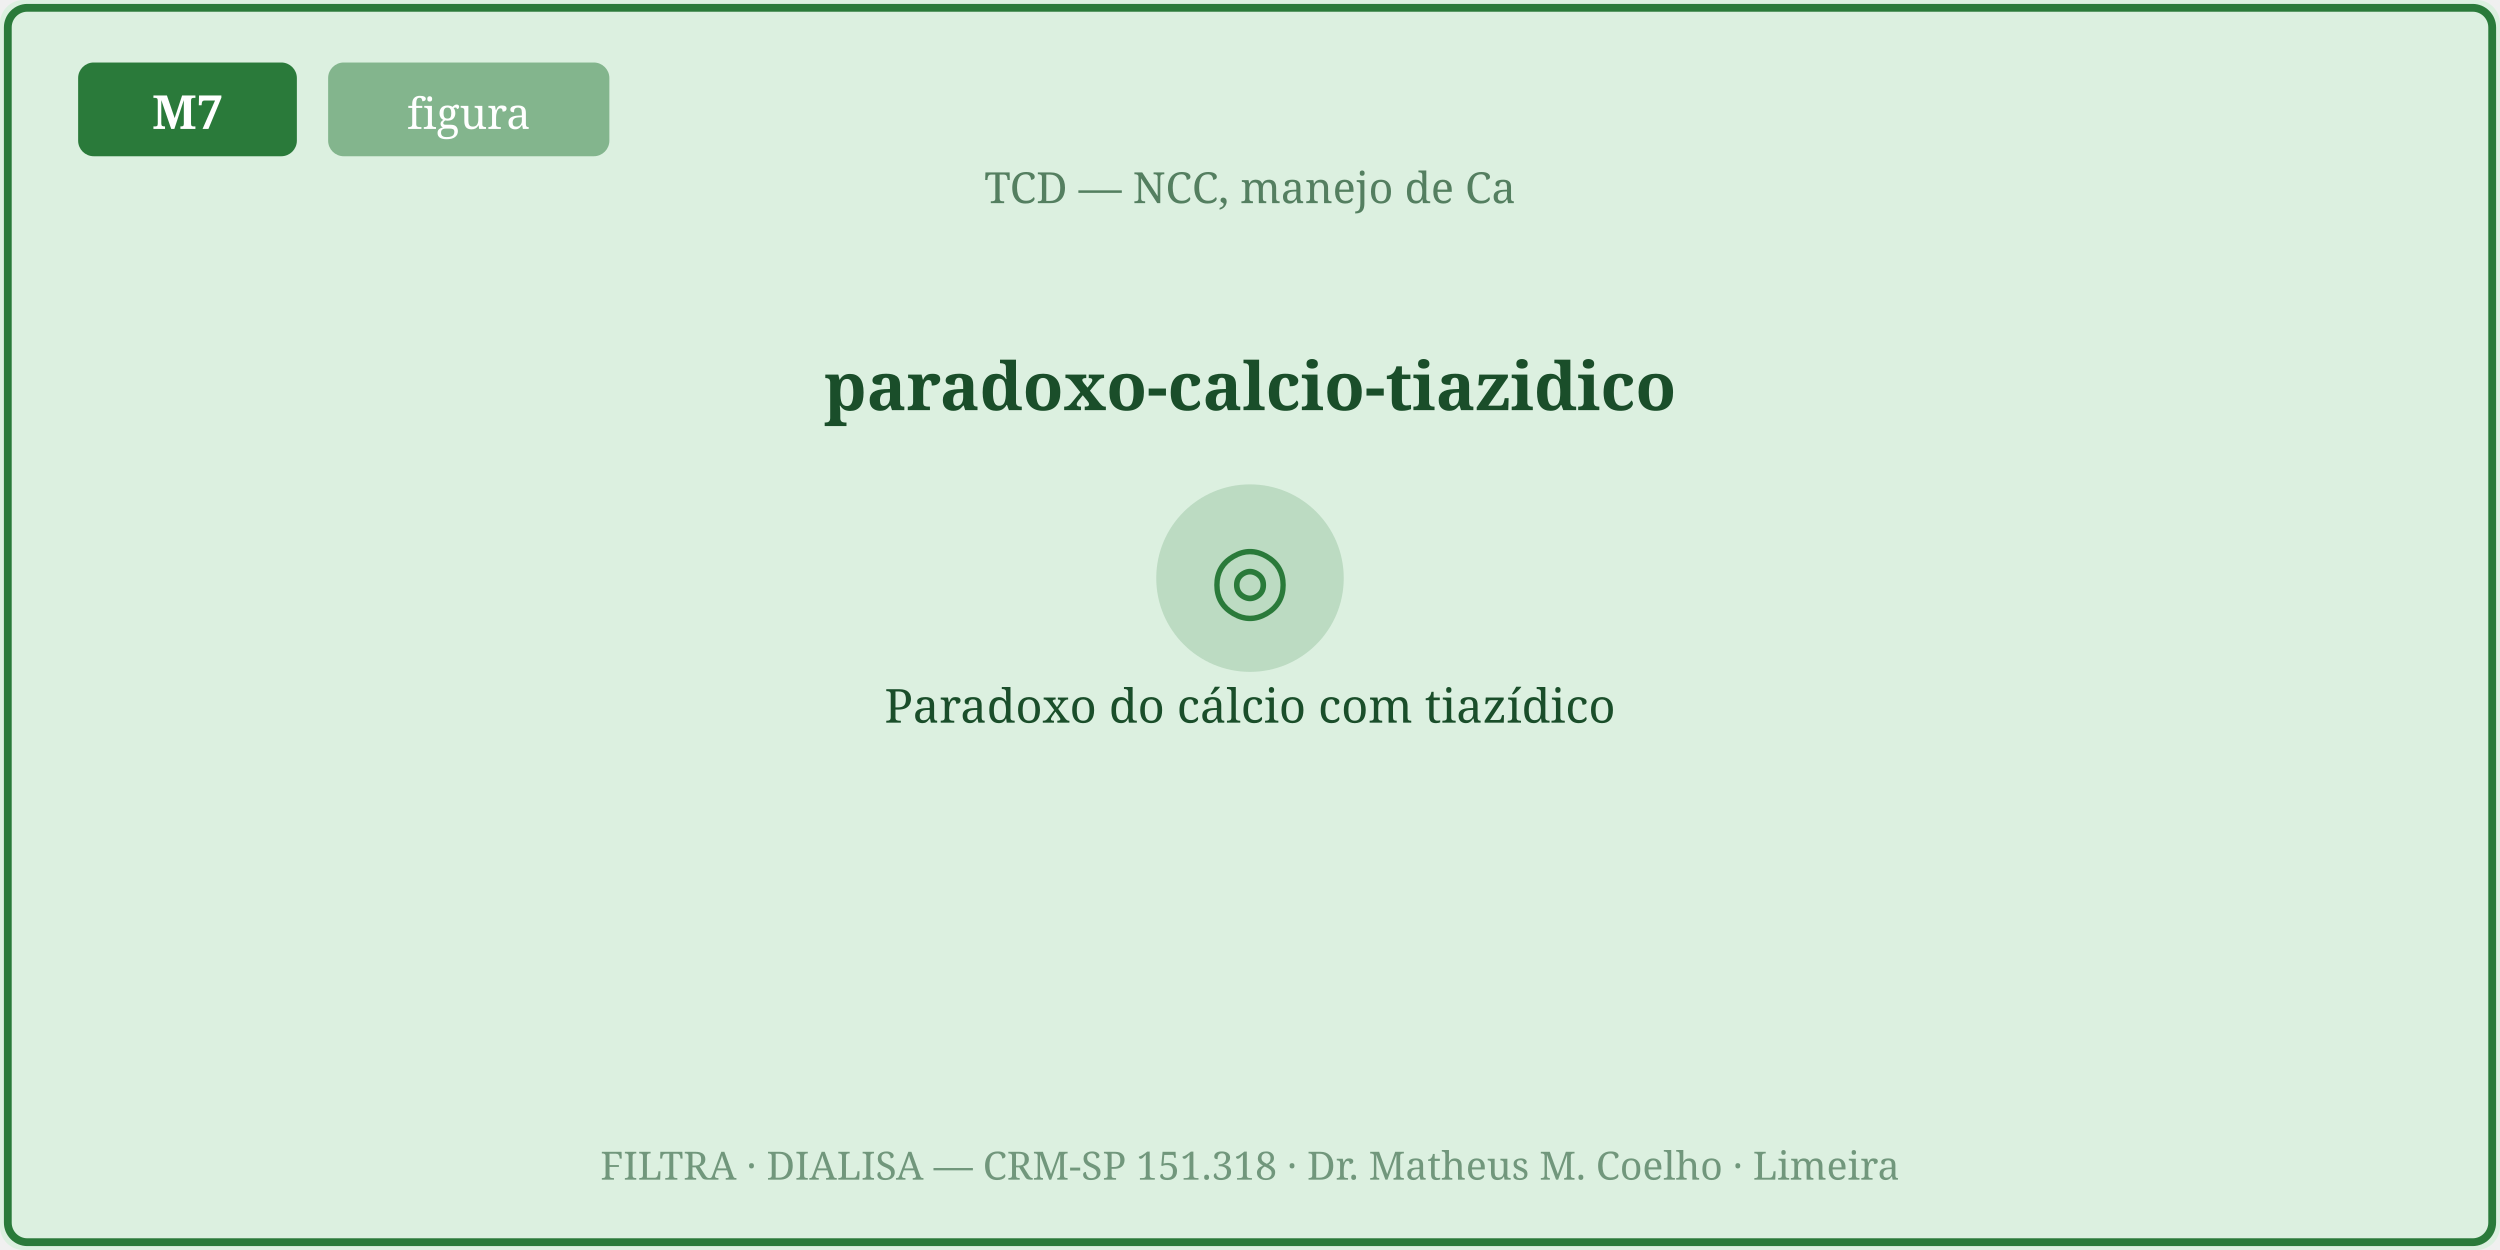
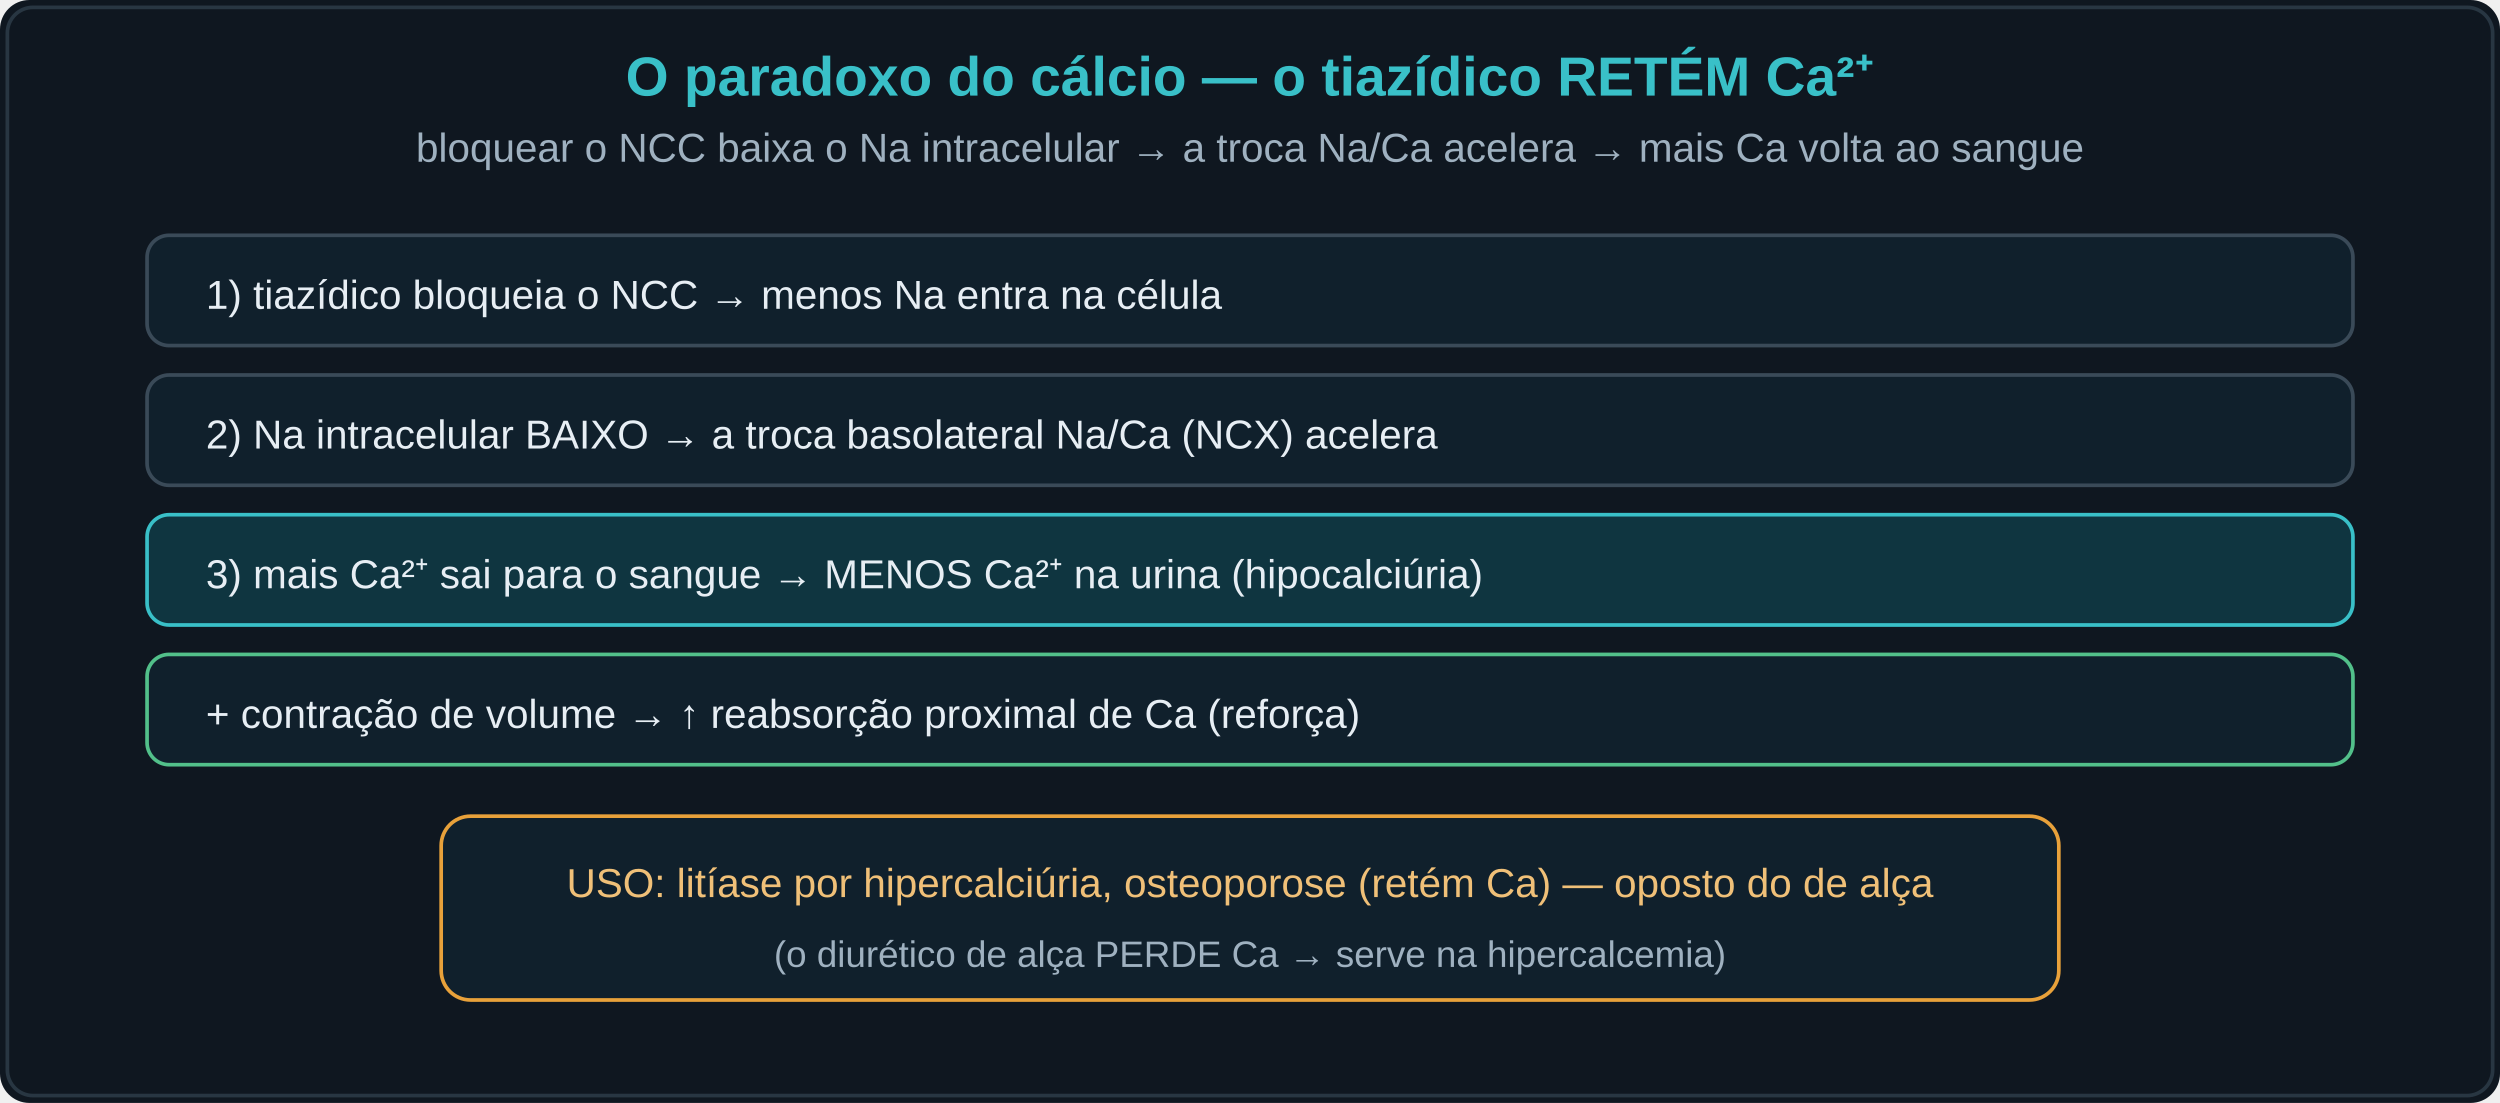
- <svg xmlns="http://www.w3.org/2000/svg" viewBox="0 0 640 320" font-family="Georgia,serif">
-   <rect width="640" height="320" fill="#dcf0e0" rx="6" />
-   <rect x="2" y="2" width="636" height="316" rx="5" fill="none" stroke="#2a7a3a" stroke-width="2" />
-   <rect x="20" y="16" width="56" height="24" rx="4" fill="#2a7a3a" />
-   <text x="48" y="33" text-anchor="middle" font-size="12" font-weight="bold" fill="white">M7</text>
-   <rect x="84" y="16" width="72" height="24" rx="4" fill="#2a7a3a" opacity="0.5" />
-   <text x="120" y="33" text-anchor="middle" font-size="11" fill="white">figura</text>
-   <text x="320" y="52" text-anchor="middle" font-size="11" fill="#1a4e2a" opacity="0.7">TCD — NCC, manejo de Ca</text>
-   <text x="320" y="105" text-anchor="middle" font-size="17" font-weight="bold" fill="#1a4e2a">paradoxo-calcio-tiazidico</text>
-   <circle cx="320" cy="148" r="24" fill="#2a7a3a" opacity="0.18" />
-   <text x="320" y="156" text-anchor="middle" font-size="24" fill="#2a7a3a">◎</text>
-   <text x="320" y="185" text-anchor="middle" font-size="12" fill="#1a4e2a">Paradoxo do cálcio com tiazídico</text>
-   <text x="320" y="302" text-anchor="middle" font-size="10" fill="#1a4e2a" opacity="0.55">FILTRA · DIALISA — CRM-SP 151.318 · Dr. Matheus M. Coelho · Limeira</text>
+ <svg xmlns="http://www.w3.org/2000/svg" viewBox="0 0 680 300" font-family="system-ui,Arial,sans-serif">
+   <rect width="680" height="300" rx="8" fill="#0f1720" />
+   <rect x="2" y="2" width="676" height="296" rx="7" fill="none" stroke="#283642" />
+   <text x="340" y="26" text-anchor="middle" font-size="15" font-weight="bold" fill="#39c0c8">O paradoxo do cálcio — o tiazídico RETÉM Ca²⁺</text>
+   <text x="340" y="44" text-anchor="middle" font-size="11" fill="#9fb1c0">bloquear o NCC baixa o Na intracelular → a troca Na/Ca acelera → mais Ca volta ao sangue</text>
+   <g font-size="11" fill="#e7eef4">
+     <rect x="40" y="64" width="600" height="30" rx="6" fill="#10202c" stroke="#3a4a58" />
+     <text x="56" y="84">1) tiazídico bloqueia o NCC → menos Na entra na célula</text>
+     <rect x="40" y="102" width="600" height="30" rx="6" fill="#10202c" stroke="#3a4a58" />
+     <text x="56" y="122">2) Na intracelular BAIXO → a troca basolateral Na/Ca (NCX) acelera</text>
+     <rect x="40" y="140" width="600" height="30" rx="6" fill="#0f3540" stroke="#39c0c8" />
+     <text x="56" y="160">3) mais Ca²⁺ sai para o sangue → MENOS Ca²⁺ na urina (hipocalciúria)</text>
+     <rect x="40" y="178" width="600" height="30" rx="6" fill="#10202c" stroke="#52c08a" />
+     <text x="56" y="198">+ contração de volume → ↑ reabsorção proximal de Ca (reforça)</text>
+   </g>
+   <rect x="120" y="222" width="440" height="50" rx="8" fill="#10202c" stroke="#e8a13a" />
+   <text x="340" y="244" text-anchor="middle" font-size="11" fill="#f0c078">USO: litíase por hipercalciúria, osteoporose (retém Ca) — oposto do de alça</text>
+   <text x="340" y="263" text-anchor="middle" font-size="10" fill="#9fb1c0">(o diurético de alça PERDE Ca → serve na hipercalcemia)</text>
</svg>
